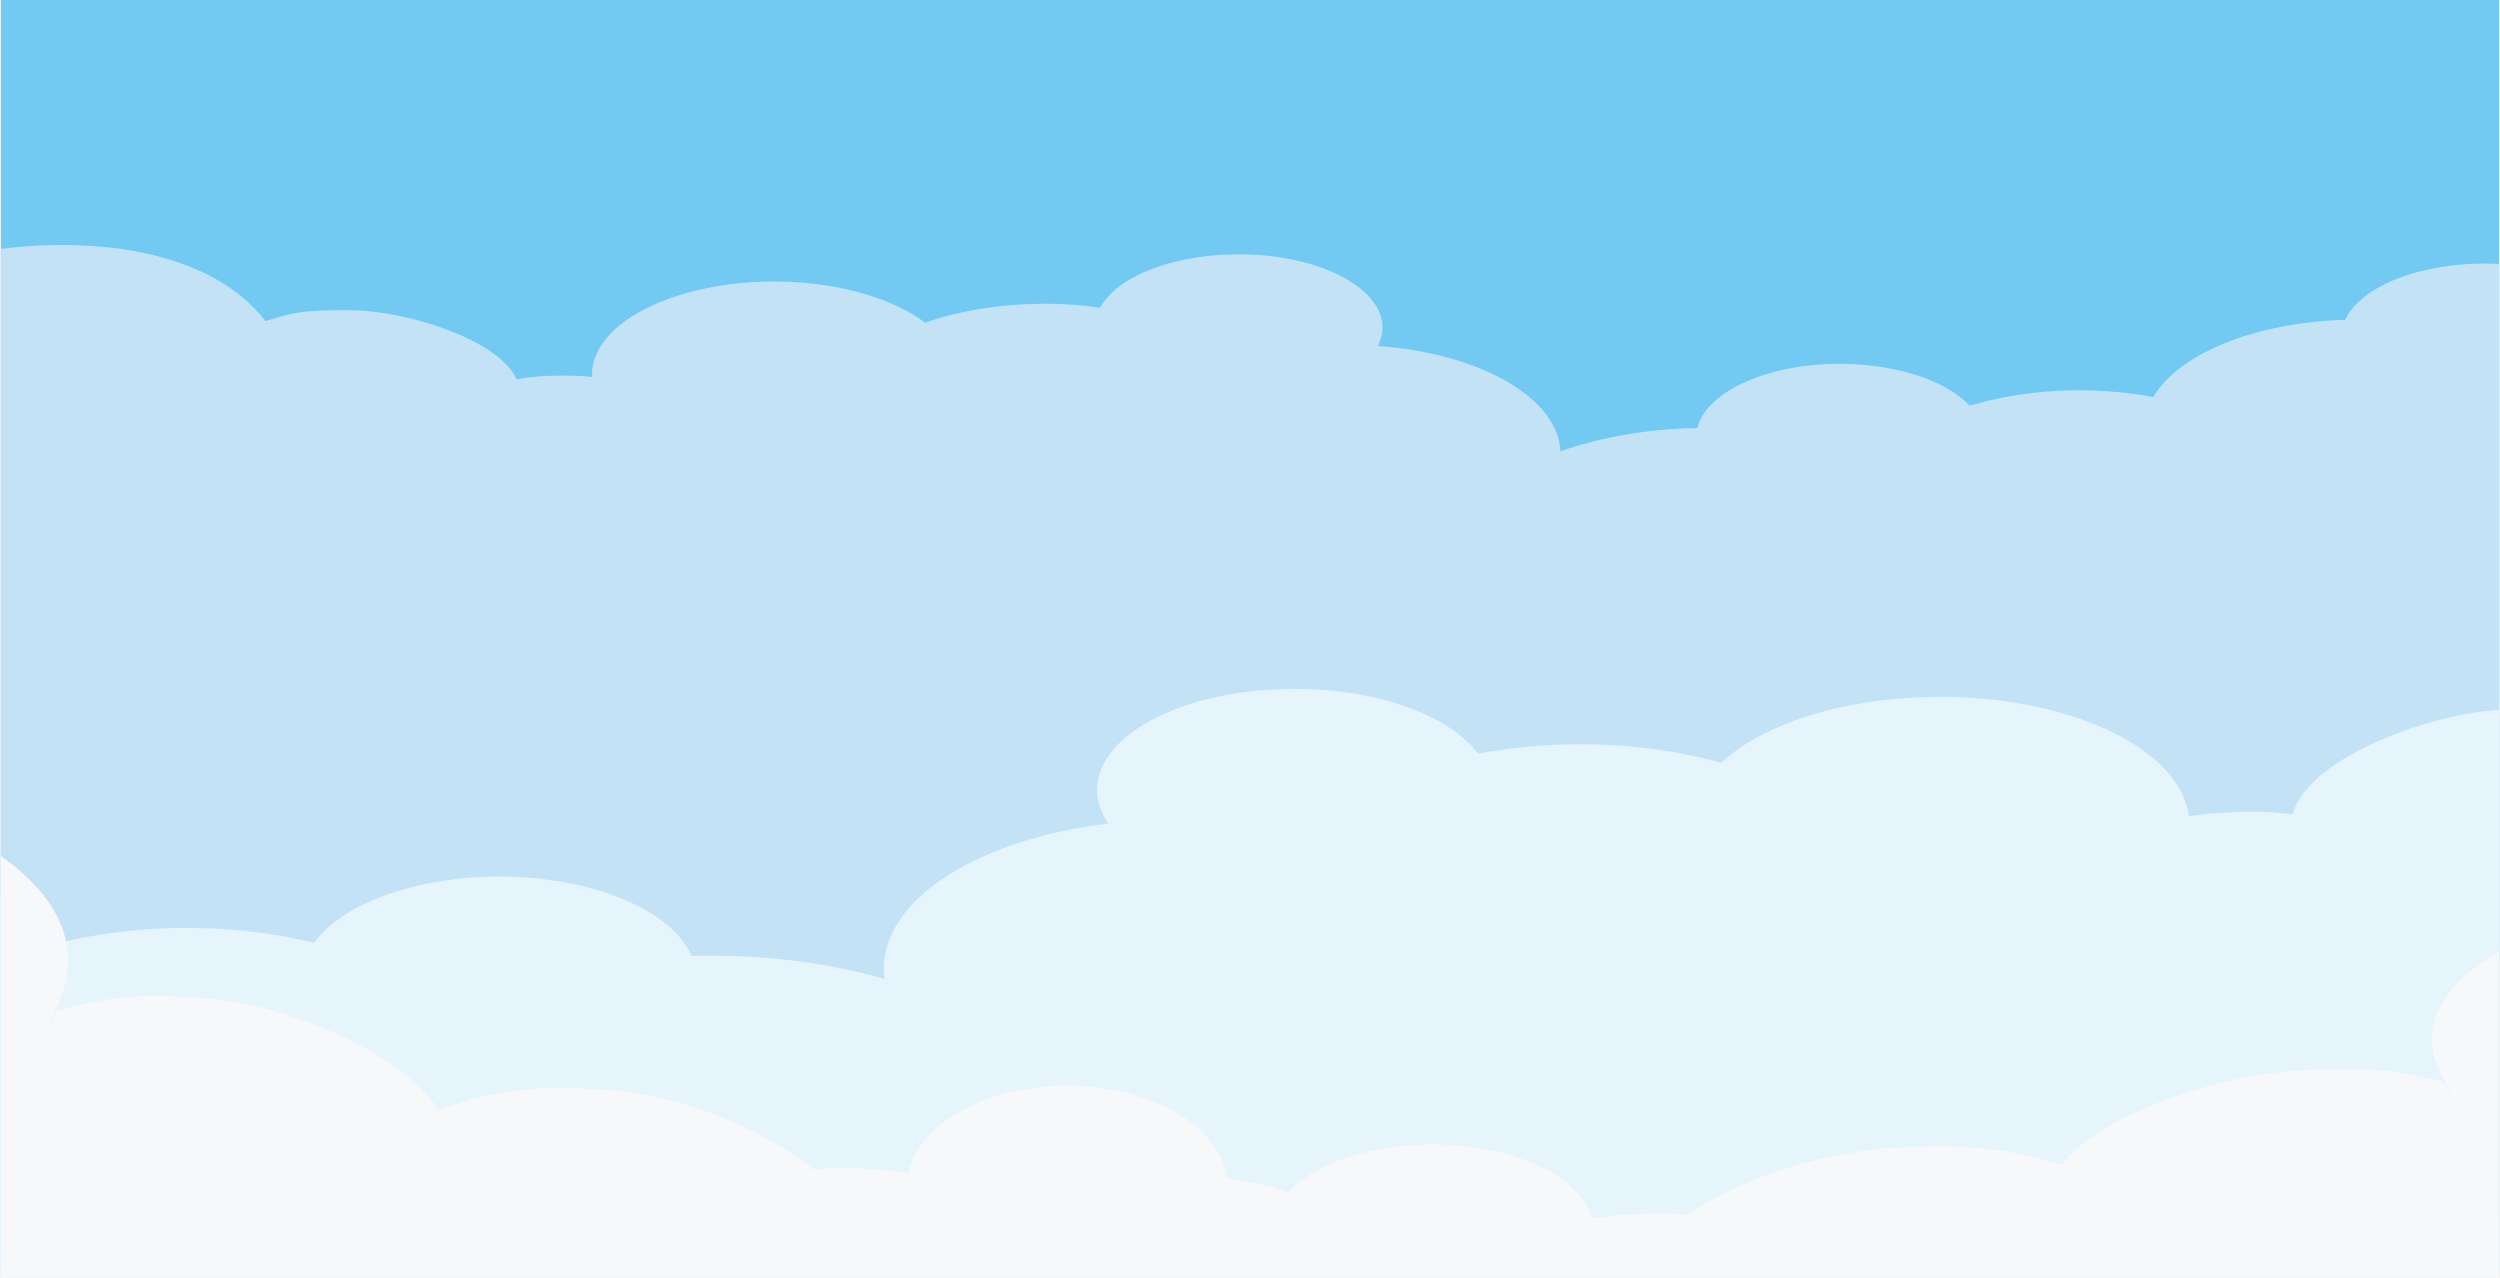
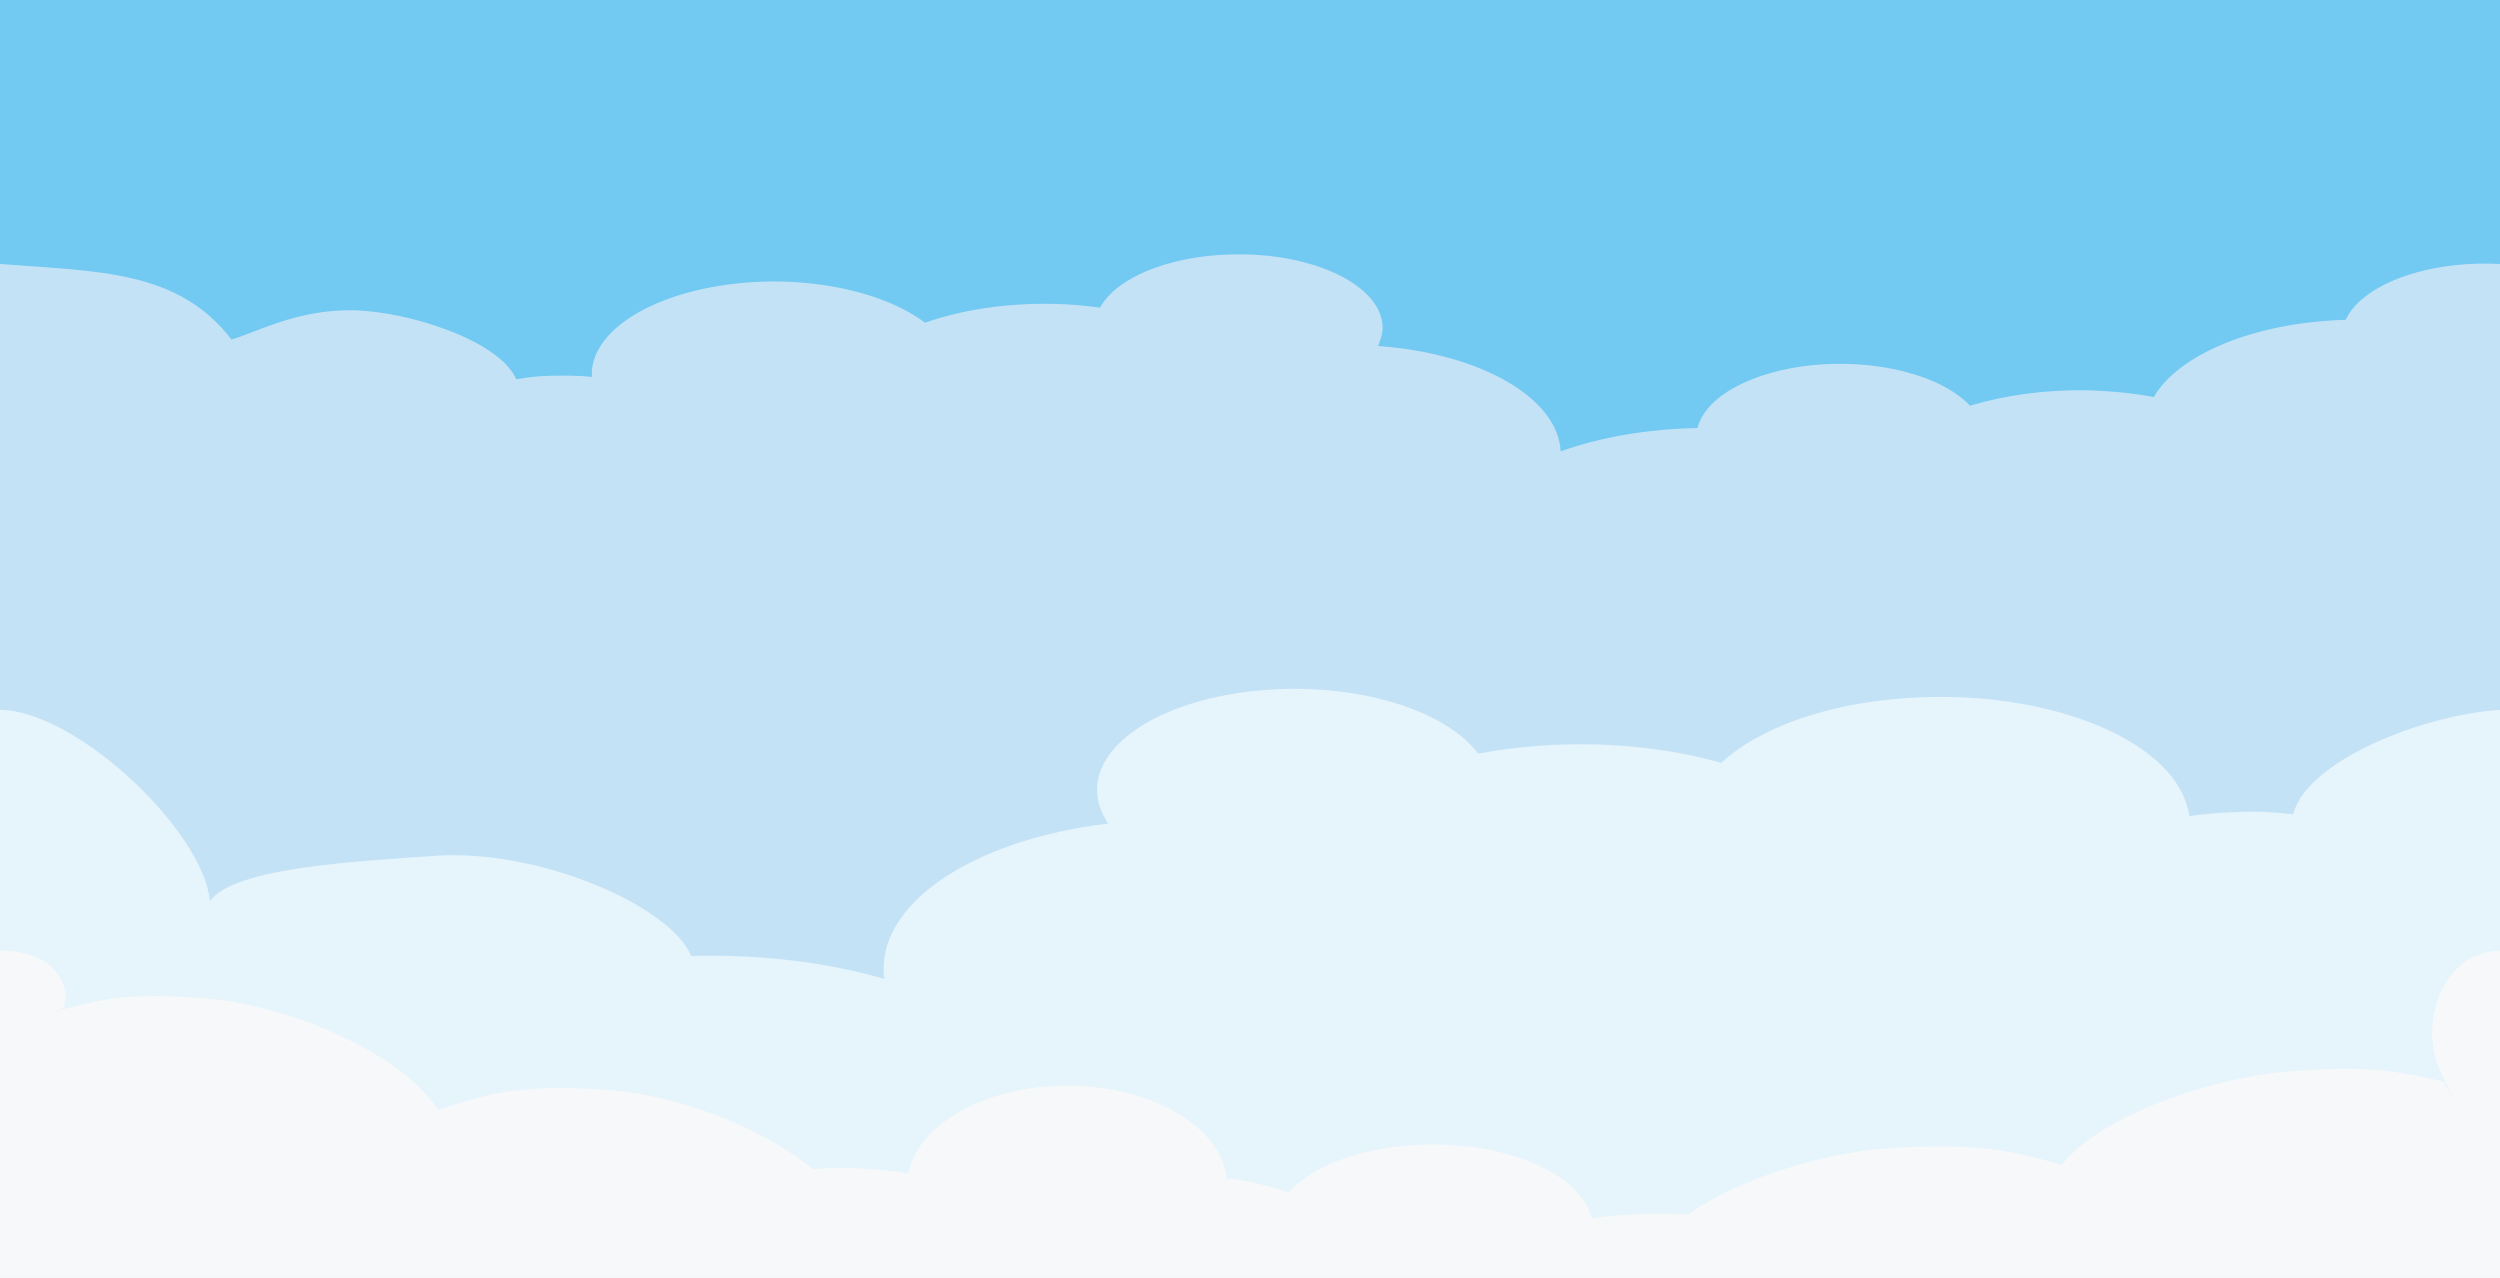
- <svg xmlns="http://www.w3.org/2000/svg" width="1920" height="981" viewBox="0 0 1920 981" fill="none">
-   <g clip-path="url(#clip0_5101_1747)">
-     <rect width="1920" height="981" transform="matrix(-1 0 0 1 1920 0)" fill="white" />
-     <mask id="mask0_5101_1747" style="mask-type:luminance" maskUnits="userSpaceOnUse" x="0" y="0" width="1920" height="981">
-       <path d="M1919.57 0H0.427V980.564H1919.57V0Z" fill="white" />
+ <svg xmlns="http://www.w3.org/2000/svg" width="1920" height="981" viewBox="0 0 1920 981" fill="none" version="1.1" id="svg13">
+   <defs id="defs13">
+     <clipPath id="clip0_5101_1747">
+       <rect width="1920" height="981" fill="white" transform="matrix(-1 0 0 1 1920 0)" id="rect13" />
+     </clipPath>
+   </defs>
+   <g clip-path="url(#clip0_5101_1747)" id="g26">
+     <rect width="1920" height="981" transform="matrix(-1,0,0,1,1920,0)" fill="#ffffff" id="rect14" x="0" y="0" />
+     <mask id="mask14" maskUnits="userSpaceOnUse" x="0" y="0" width="1920" height="981">
+       <path d="M 1919.57,0 H 0.427 V 980.564 H 1919.57 Z" fill="#ffffff" id="path14" />
    </mask>
-     <g mask="url(#mask0_5101_1747)">
-       <path d="M1919.57 0H0.427V980.564H1919.57V0Z" fill="white" />
-       <path d="M1919.57 0H0.427V980.564H1919.57V0Z" fill="#FEFEFE" />
-       <path fill-rule="evenodd" clip-rule="evenodd" d="M1919.57 0H0.427V980.564H1919.57V0Z" fill="#72C9F2" />
+     <g mask="url(#mask0_5101_1747)" id="g17" transform="matrix(1.000448,0,0,1,-0.4301911,0)">
+       <path d="M 1919.57,0 H 0.427 V 980.564 H 1919.57 Z" fill="#ffffff" id="path15" />
+       <path d="M 1919.57,0 H 0.427 V 980.564 H 1919.57 Z" fill="#fefefe" id="path16" />
+       <path fill-rule="evenodd" clip-rule="evenodd" d="M 1919.57,0 H 0.427 V 980.564 H 1919.57 Z" fill="#72c9f2" id="path17" />
    </g>
-     <mask id="mask1_5101_1747" style="mask-type:luminance" maskUnits="userSpaceOnUse" x="0" y="187" width="1920" height="794">
-       <path d="M1919.57 187.916H0.427V980.564H1919.57V187.916Z" fill="white" />
+     <mask id="mask18" maskUnits="userSpaceOnUse" x="0" y="187" width="1920" height="794">
+       <path d="M 1919.57,187.916 H 0.427 V 980.564 H 1919.57 Z" fill="#ffffff" id="path18" />
    </mask>
-     <g mask="url(#mask1_5101_1747)">
-       <path fill-rule="evenodd" clip-rule="evenodd" d="M1919.57 980.564V202.731C1917.17 202.731 1915.26 202.486 1912.86 202.486C1859.12 201.262 1813.06 219.892 1801.07 245.631C1731.5 247.592 1672.96 271.861 1653.77 304.955C1638.42 302.013 1621.63 300.298 1603.87 299.808C1570.77 299.072 1539.58 303.485 1512.71 311.575C1495.92 293.433 1459.94 280.442 1417.72 279.461C1360.14 278.234 1310.72 299.808 1303.53 328.734C1264.66 329.47 1228.68 335.843 1198.45 346.63C1196.53 305.691 1137.04 271.371 1058.36 265.733C1059.8 261.811 1061.24 258.134 1061.71 253.967C1064.11 222.833 1016.61 196.604 956.163 195.377C903.863 194.151 858.286 211.557 844.85 236.315C833.337 234.6 821.343 233.619 808.867 233.374C772.883 232.638 738.34 238.032 710.51 247.837C686.52 229.697 646.7 217.44 600.64 216.215C523.393 214.744 458.143 245.141 454.783 284.609C454.783 286.324 454.783 287.796 454.783 289.511C448.547 288.777 442.79 288.532 437.993 288.532C415.923 288.286 409.683 289.267 396.73 291.228C383.776 261.566 314.207 239.013 271.026 238.277C227.847 237.787 223.526 240.973 203.857 246.612C162.593 192.927 74.793 181.65 0.427 191.21V980.564H1919.57Z" fill="#C4E2F6" />
+     <g mask="url(#mask1_5101_1747)" id="g19" transform="matrix(1.000448,0,0,1,-0.4301911,0)">
+       <path fill-rule="evenodd" clip-rule="evenodd" d="M 1919.57,980.564 V 202.731 c -2.4,0 -4.31,-0.245 -6.71,-0.245 -53.74,-1.224 -99.8,17.406 -111.79,43.145 -69.57,1.961 -128.11,26.23 -147.3,59.324 -15.35,-2.942 -32.14,-4.657 -49.9,-5.147 -33.1,-0.736 -64.29,3.677 -91.16,11.767 -16.79,-18.142 -52.77,-31.133 -94.99,-32.114 -57.58,-1.227 -107,20.347 -114.19,49.273 -38.87,0.736 -74.85,7.109 -105.08,17.896 -1.92,-40.939 -61.41,-75.259 -140.09,-80.897 1.44,-3.922 2.88,-7.599 3.35,-11.766 2.4,-31.134 -45.1,-57.363 -105.547,-58.59 -52.3,-1.226 -97.877,16.18 -111.313,40.938 -11.513,-1.715 -23.507,-2.696 -35.983,-2.941 -35.984,-0.736 -70.527,4.658 -98.357,14.463 -23.99,-18.14 -63.81,-30.397 -109.87,-31.622 -77.247,-1.471 -142.497,28.926 -145.857,68.394 v 4.902 c -6.236,-0.734 -11.993,-0.979 -16.79,-0.979 -22.07,-0.246 -28.31,0.735 -41.263,2.696 -12.954,-29.662 -82.523,-52.215 -125.704,-52.951 -43.179,-0.49 -73.213,16.838 -92.882,22.477 C 136.88,207.069 75.436,208.599 0.426,202.731 l 1.4e-5,777.833 z" fill="#c4e2f6" id="path19" />
    </g>
-     <mask id="mask2_5101_1747" style="mask-type:luminance" maskUnits="userSpaceOnUse" x="0" y="528" width="1920" height="453">
-       <path d="M1919.57 528.868H0.427V980.564H1919.57V528.868Z" fill="white" />
+     <mask id="mask20" maskUnits="userSpaceOnUse" x="0" y="528" width="1920" height="453">
+       <path d="M 1919.57,528.868 H 0.427 V 980.564 H 1919.57 Z" fill="#ffffff" id="path20" />
    </mask>
-     <g mask="url(#mask2_5101_1747)">
-       <path fill-rule="evenodd" clip-rule="evenodd" d="M0.427 687.131C20.097 697.426 35.93 709.929 46.967 723.901C67.597 718.753 90.147 715.321 114.136 713.606C159.237 710.665 202.896 714.587 241.28 724.147C259.99 697.917 305.57 678.06 363.146 673.893C441.83 668.5 514.757 695.221 531.07 734.197C584.327 732.727 635.663 739.1 679.323 751.848C671.647 695.71 745.057 645.212 851.09 632.464C847.73 627.315 845.33 622.169 843.89 616.775C832.857 574.365 890.91 535.388 973.913 529.75C1044.92 524.847 1110.65 545.93 1135.12 578.778C1150.48 575.837 1166.79 573.875 1183.58 572.65C1233 569.217 1280.98 574.365 1321.76 585.887C1350.07 559.657 1401.4 540.291 1464.26 536.123C1569.33 528.769 1665.77 566.521 1679.68 620.207C1680.64 622.414 1680.64 624.619 1681.12 626.825C1689.28 625.6 1697.43 624.619 1704.15 624.374C1733.9 622.414 1742.53 623.638 1760.76 625.355C1771.32 584.172 1860.56 548.871 1919.57 545.194V980.564H0.427V687.131Z" fill="#E6F4FC" />
+     <g mask="url(#mask2_5101_1747)" id="g21" transform="matrix(1.000448,0,0,1,-0.4301911,0)">
+       <path fill-rule="evenodd" clip-rule="evenodd" d="m 0.426,545.194 c 58.174,0.23 156.206,92.779 161.143,146.812 18.71,-26.23 115.716,-30.6 173.292,-34.767 78.684,-5.393 179.895,37.982 196.208,76.958 53.257,-1.47 104.593,4.903 148.253,17.651 -7.676,-56.138 65.734,-106.636 171.767,-119.384 -3.36,-5.149 -5.76,-10.295 -7.2,-15.689 -11.033,-42.41 47.02,-81.387 130.023,-87.025 71.007,-4.903 136.737,16.18 161.207,49.028 15.36,-2.941 31.67,-4.903 48.46,-6.128 49.42,-3.433 97.4,1.715 138.18,13.237 28.31,-26.23 79.64,-45.596 142.5,-49.764 105.07,-7.354 201.51,30.398 215.42,84.084 0.96,2.207 0.96,4.412 1.44,6.618 8.16,-1.225 16.31,-2.206 23.03,-2.451 29.75,-1.96 38.38,-0.736 56.61,0.981 10.56,-41.183 99.8,-76.484 158.81,-80.161 v 435.37 H 0.427 Z" fill="#e6f4fc" id="path21" />
    </g>
-     <mask id="mask3_5101_1747" style="mask-type:luminance" maskUnits="userSpaceOnUse" x="0" y="657" width="1920" height="463">
-       <path d="M1919.57 657H0.427V1119.56H1919.57V657Z" fill="white" />
+     <mask id="mask22" maskUnits="userSpaceOnUse" x="0" y="657" width="1920" height="463">
+       <path d="M 1919.57,657 H 0.427 v 462.56 H 1919.57 Z" fill="#ffffff" id="path22" />
    </mask>
-     <g mask="url(#mask3_5101_1747)">
-       <path fill-rule="evenodd" clip-rule="evenodd" d="M1919.57 935.892C1909.5 933.496 1899.42 931.697 1888.39 931.098C1820.74 926.004 1759.8 956.267 1751.65 998.215C1750.69 1003.61 1750.69 1009 1751.17 1014.1C1662.89 1013.2 1585.16 1052.45 1569.33 1107.28C1539.58 1089.6 1502.16 1077.02 1459.46 1071.62C1461.86 1032.07 1415.32 997.316 1351.51 992.821C1304.49 989.226 1260.83 1002.71 1235.4 1025.48C1209.49 1011.4 1176.38 1002.11 1139.92 999.414C1120.25 997.915 1101.06 998.515 1082.83 1000.61C1073.23 954.169 1017.57 914.919 942.247 904.731C937.93 868.777 893.31 838.813 834.297 834.319C767.127 829.225 706.193 859.188 697.557 901.136C688.44 899.637 679.323 898.438 669.73 897.839C653.896 896.642 639.023 896.642 624.15 897.839C585.286 865.479 521.953 841.809 470.617 837.314C403.927 831.923 376.58 839.113 336.757 852.296C307.49 807.652 221.13 771.996 159.717 766.902C98.303 761.81 79.11 767.201 43.607 776.49C44.566 773.494 26.337 815.442 46.007 767.801C63.76 724.954 42.647 686.903 0.427 657.239V1119.56H1919.57V935.892Z" fill="#F6F8F9" />
+     <g mask="url(#mask3_5101_1747)" id="g23" transform="matrix(1.000448,0,0,1,-0.4301911,0)">
+       <path fill-rule="evenodd" clip-rule="evenodd" d="m 1919.57,935.892 c -10.07,-2.396 -20.15,-4.195 -31.18,-4.794 -67.65,-5.094 -128.59,25.169 -136.74,67.117 -0.96,5.395 -0.96,10.785 -0.48,15.885 -88.28,-0.9 -166.01,38.35 -181.84,93.18 -29.75,-17.68 -67.17,-30.26 -109.87,-35.66 2.4,-39.55 -44.14,-74.304 -107.95,-78.799 -47.02,-3.595 -90.68,9.889 -116.11,32.659 -25.91,-14.08 -59.02,-23.37 -95.48,-26.066 -19.67,-1.499 -38.86,-0.899 -57.09,1.196 -9.6,-46.441 -65.26,-85.691 -140.583,-95.879 -4.317,-35.954 -48.937,-65.918 -107.95,-70.412 -67.17,-5.094 -128.104,24.869 -136.74,66.817 -9.117,-1.499 -18.234,-2.698 -27.827,-3.297 -15.834,-1.197 -30.707,-1.197 -45.58,0 -38.864,-32.36 -102.197,-56.03 -153.533,-60.525 -66.69,-5.391 -94.037,1.799 -133.86,14.982 C 307.49,807.652 221.13,771.996 159.717,766.902 98.303,761.81 79.11,767.201 43.607,776.49 56.004,779.466 58.252,730 0.426,730 l 1.4e-5,389.56 H 1919.57 Z" fill="#f6f8f9" id="path23" />
    </g>
-     <mask id="mask4_5101_1747" style="mask-type:luminance" maskUnits="userSpaceOnUse" x="0" y="730" width="1920" height="390">
-       <path d="M0.427 730H1919.57V1119.56H0.427V730Z" fill="white" />
+     <mask id="mask24" maskUnits="userSpaceOnUse" x="0" y="730" width="1920" height="390">
+       <path d="M 0.427,730 H 1919.57 v 389.56 H 0.427 Z" fill="#ffffff" id="path24" />
    </mask>
-     <g mask="url(#mask4_5101_1747)">
-       <path fill-rule="evenodd" clip-rule="evenodd" d="M0.427 964.878C10.503 962.86 20.577 961.346 31.613 960.841C99.263 956.551 160.197 982.038 168.353 1017.37C169.31 1021.91 169.31 1026.45 168.83 1030.74C257.113 1029.98 334.837 1063.04 350.67 1109.22C380.417 1094.33 417.84 1083.73 460.543 1079.19C458.143 1045.88 504.683 1016.61 568.493 1012.82C615.513 1009.8 659.173 1021.15 684.603 1040.33C710.51 1028.47 743.617 1020.65 780.08 1018.38C799.75 1017.11 818.943 1017.62 837.173 1019.39C846.77 980.271 902.427 947.215 977.753 938.635C982.07 908.355 1026.69 883.12 1085.7 879.335C1152.87 875.045 1213.81 900.28 1222.44 935.608C1231.56 934.345 1240.68 933.336 1250.27 932.831C1266.1 931.823 1280.98 931.823 1295.85 932.831C1334.71 905.578 1398.05 885.643 1449.38 881.858C1516.07 877.317 1543.42 883.373 1583.24 894.475C1612.51 856.877 1698.87 826.848 1760.28 822.558C1821.7 818.269 1840.89 822.81 1876.39 830.633C1875.43 828.11 1893.66 863.438 1873.99 823.315C1856.24 787.23 1877.35 755.184 1919.57 730.202V1119.56H0.427V964.878Z" fill="#F6F8F9" />
+     <g mask="url(#mask4_5101_1747)" id="g25" transform="matrix(1.000448,0,0,1,-0.4301911,0)">
+       <path fill-rule="evenodd" clip-rule="evenodd" d="M 0.427,964.878 C 10.503,962.86 20.577,961.346 31.613,960.841 c 67.65,-4.29 128.584,21.197 136.74,56.529 0.957,4.54 0.957,9.08 0.477,13.37 88.283,-0.76 166.007,32.3 181.84,78.48 29.747,-14.89 67.17,-25.49 109.873,-30.03 -2.4,-33.31 44.14,-62.58 107.95,-66.37 47.02,-3.02 90.68,8.33 116.11,27.51 25.907,-11.86 59.014,-19.68 95.477,-21.95 19.67,-1.27 38.863,-0.76 57.093,1.01 9.597,-39.119 65.254,-72.175 140.58,-80.755 4.317,-30.28 48.937,-55.515 107.947,-59.3 67.17,-4.29 128.11,20.945 136.74,56.273 9.12,-1.263 18.24,-2.272 27.83,-2.777 15.83,-1.008 30.71,-1.008 45.58,0 38.86,-27.253 102.2,-47.188 153.53,-50.973 66.69,-4.541 94.04,1.515 133.86,12.617 29.27,-37.598 115.63,-67.627 177.04,-71.917 61.42,-4.289 80.61,0.252 116.11,8.075 -0.96,-2.523 17.27,32.805 -2.4,-7.318 -17.75,-36.085 1.542,-93.315 45.58,-93.113 V 1119.56 H 0.427 Z" fill="#f6f8f9" id="path25" />
    </g>
  </g>
-   <defs>
-     <clipPath id="clip0_5101_1747">
-       <rect width="1920" height="981" fill="white" transform="matrix(-1 0 0 1 1920 0)" />
-     </clipPath>
-   </defs>
</svg>
